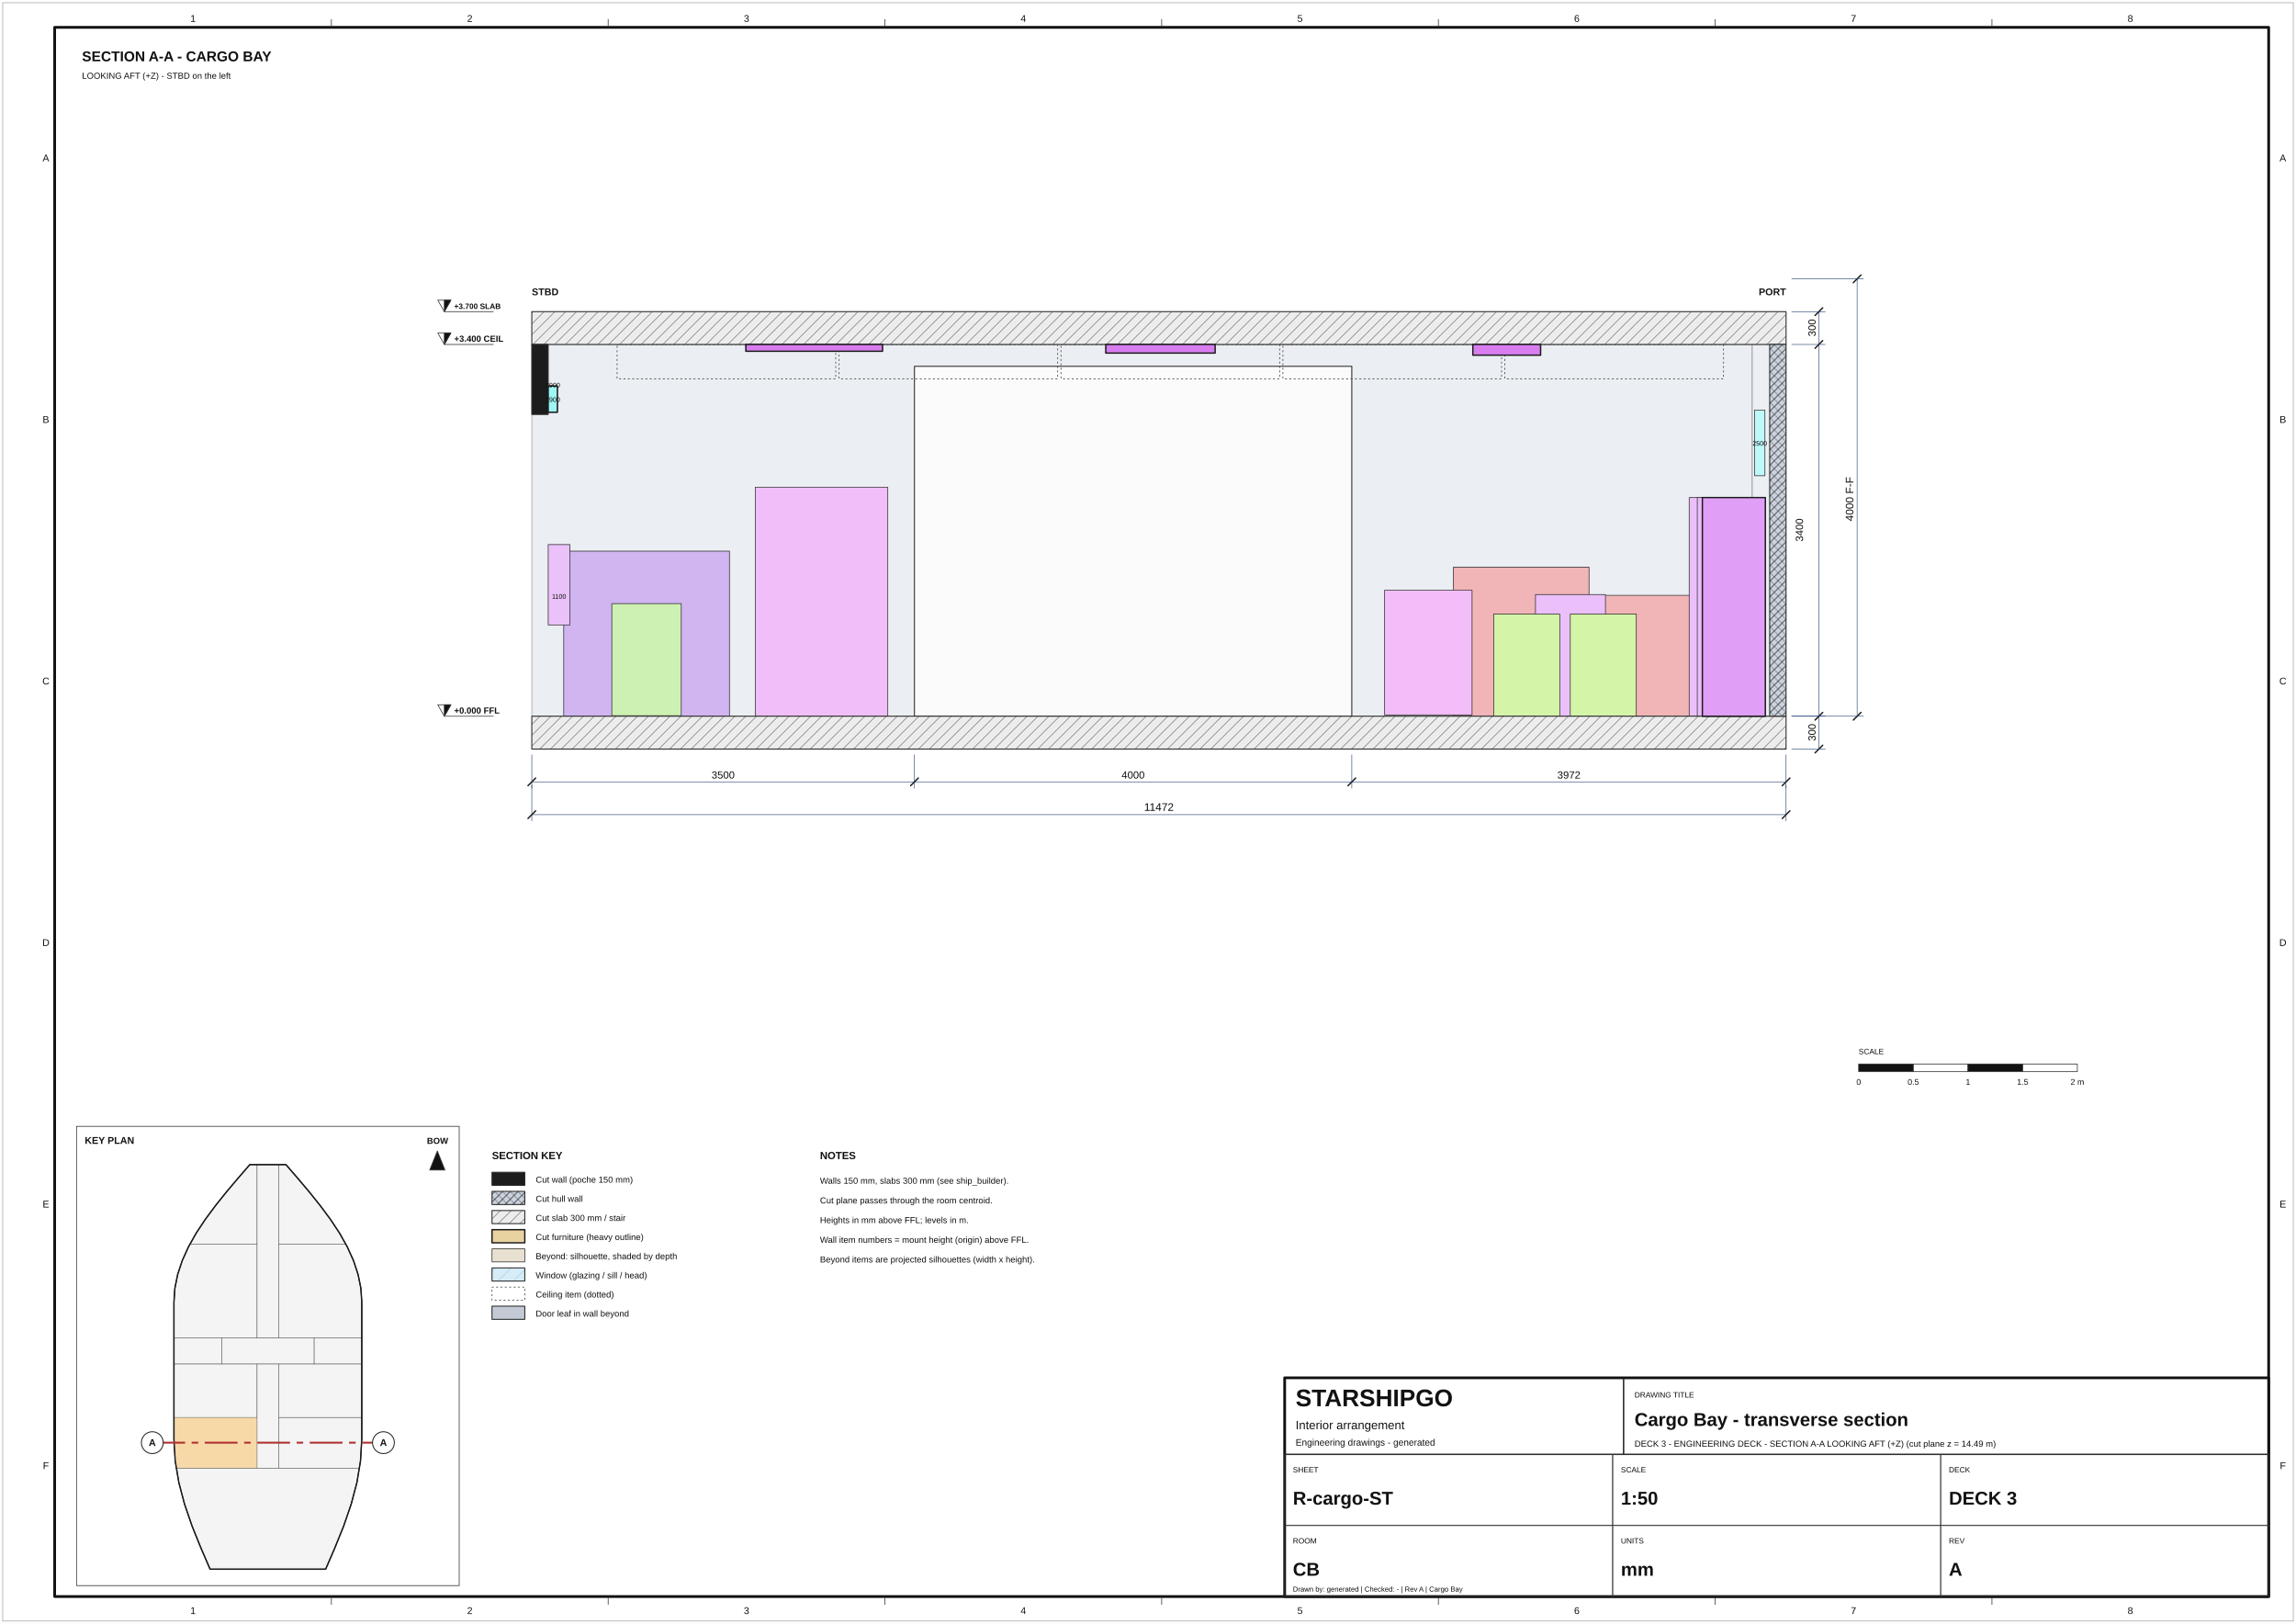
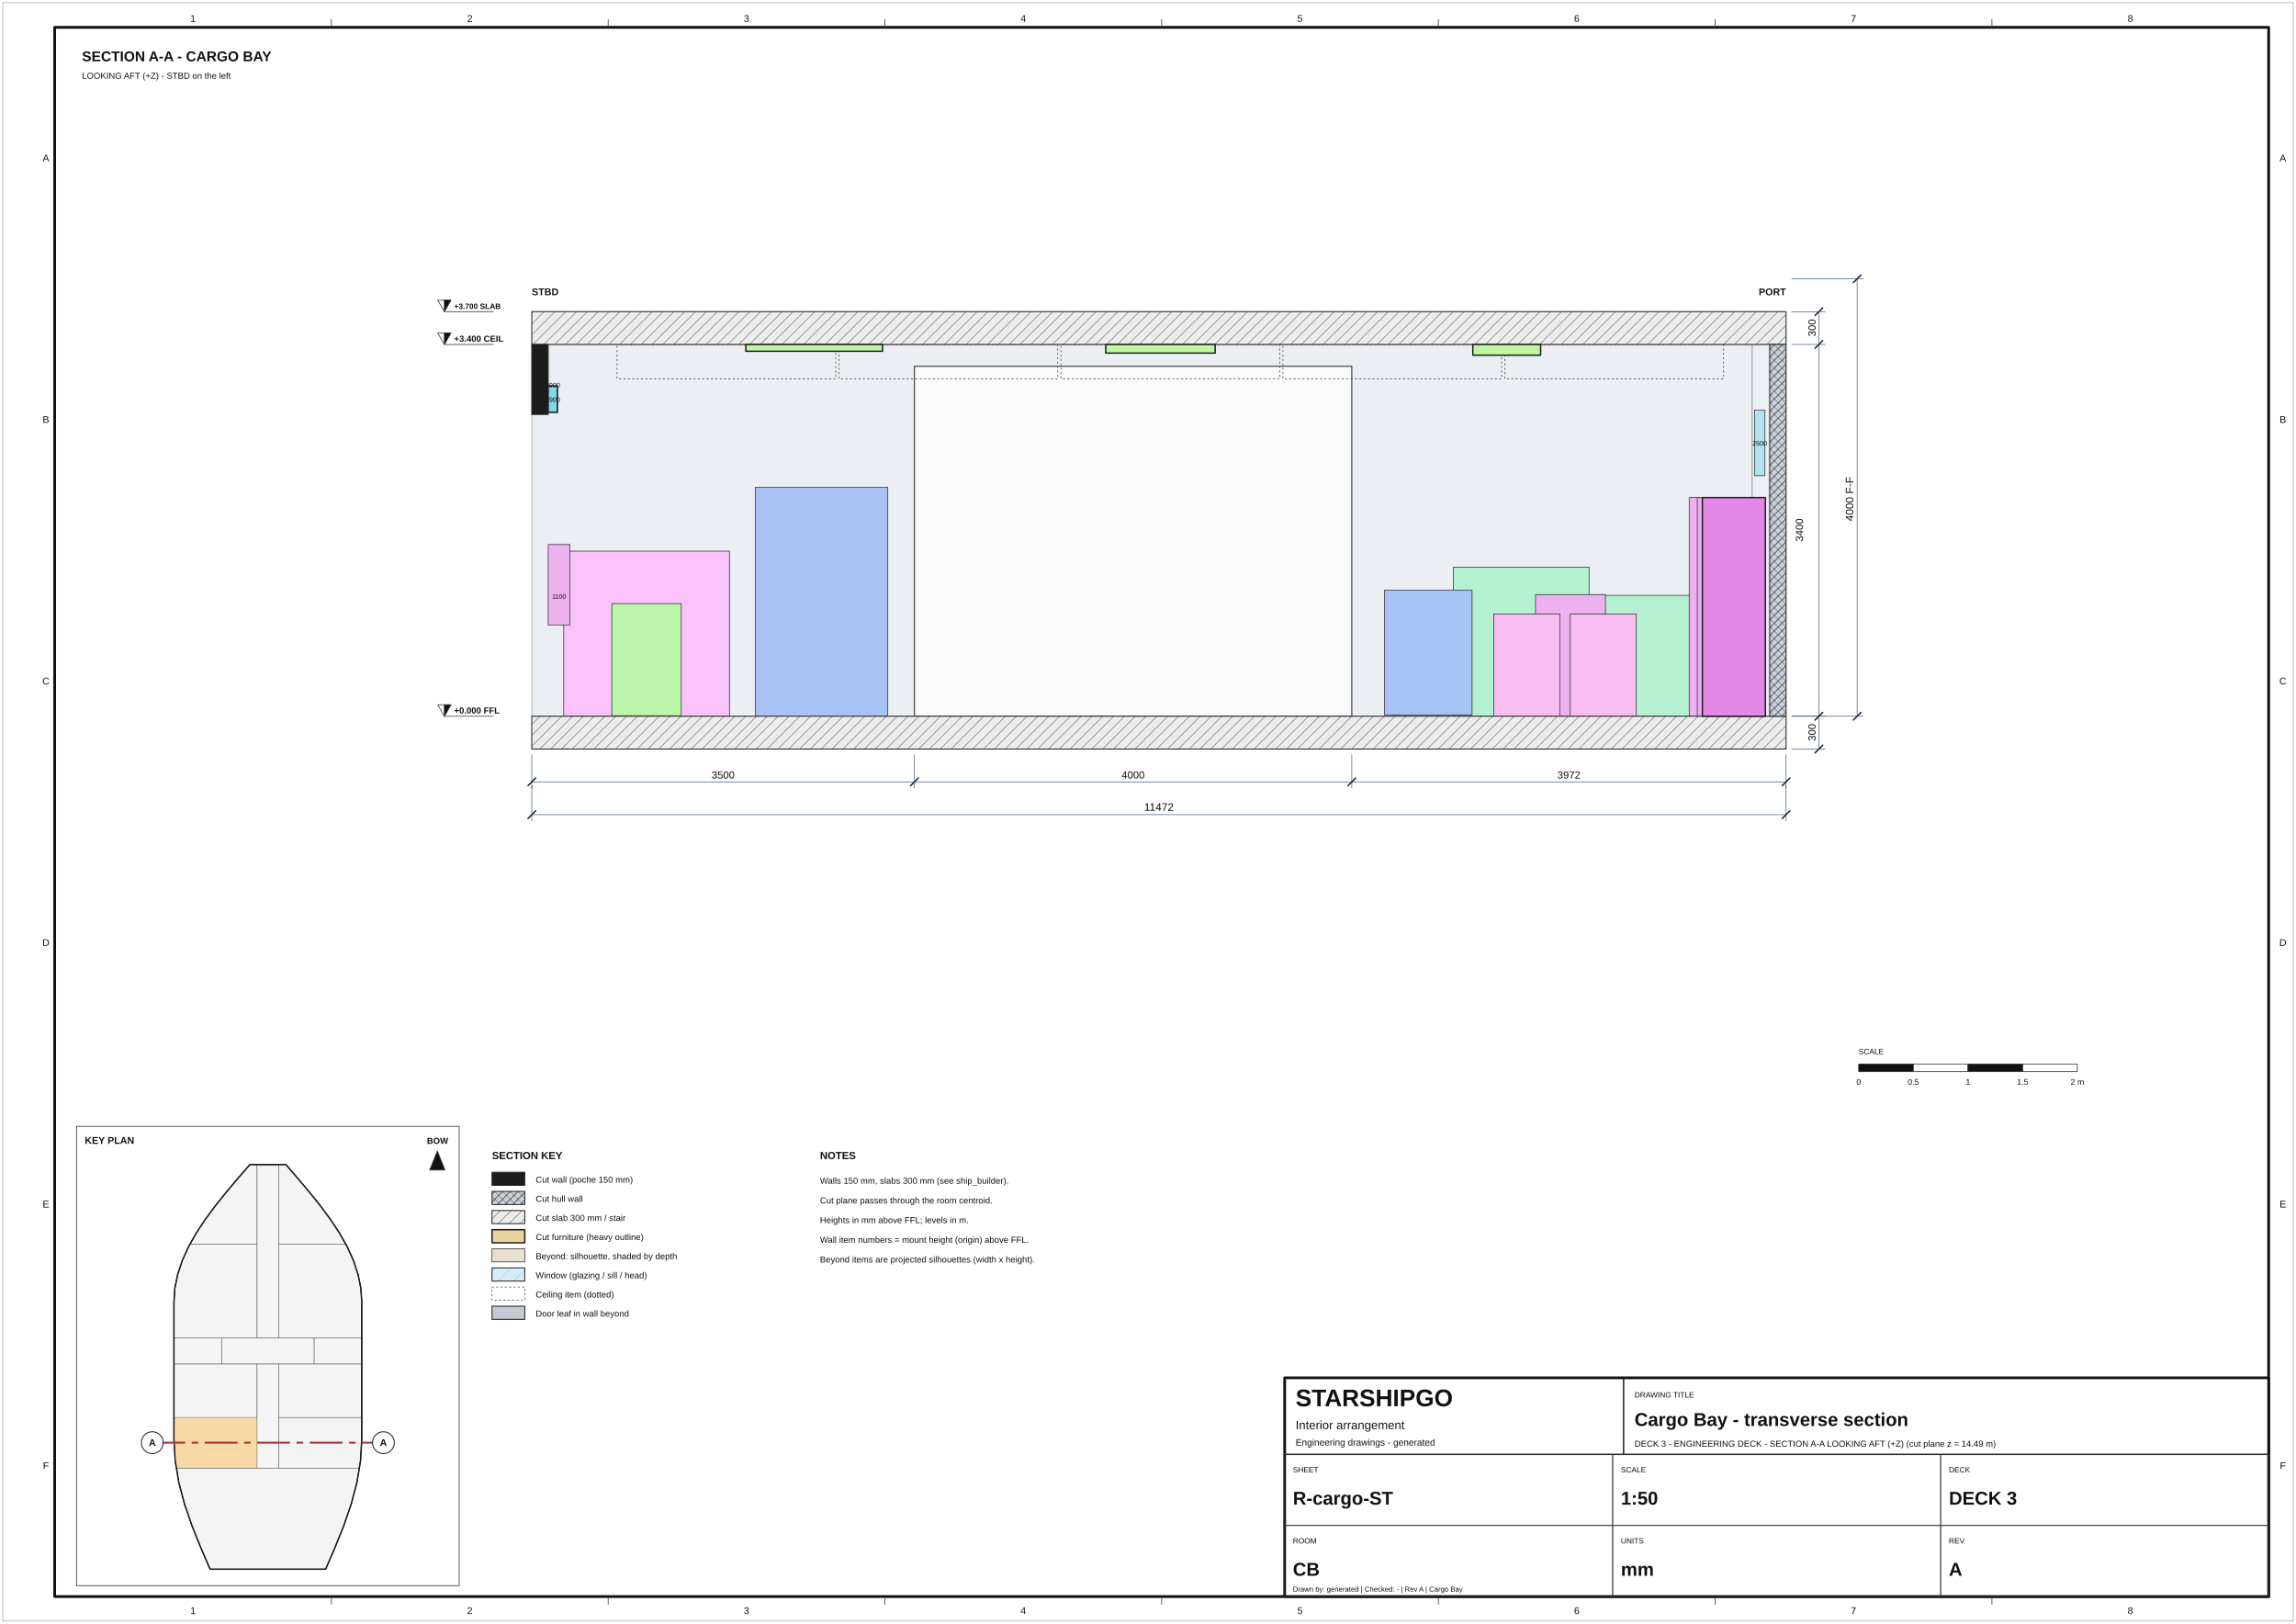
<svg xmlns="http://www.w3.org/2000/svg" width="420mm" height="297mm" viewBox="0 0 420 297">
  <style>
.t{font-family:Arial, Helvetica, 'DejaVu Sans', sans-serif;fill:#111}
.b{font-weight:bold}.i{font-style:italic}
.h{stroke:#111;stroke-width:.5;stroke-linejoin:round;stroke-linecap:round}
.m{stroke:#1a1a1a;stroke-width:.25;stroke-linejoin:round;stroke-linecap:round}
.n{stroke:#2a2a2a;stroke-width:.18;stroke-linejoin:round}
.f{stroke:#333;stroke-width:.13;stroke-linejoin:round}
.x{stroke:#555;stroke-width:.07}
.g{stroke:#9a9a9a;stroke-width:.1}
.gg{stroke:#c4c4c4;stroke-width:.08}
.d{stroke:#1d3c6e;stroke-width:.1}
.dsh{stroke:#222;stroke-width:.18;stroke-dasharray:1.6 .8}
.dot{stroke:#444;stroke-width:.14;stroke-dasharray:.25 .55;stroke-linecap:round}
.hid{stroke:#777;stroke-width:.12;stroke-dasharray:1 .7}
.cl{stroke:#b03030;stroke-width:.12;stroke-dasharray:5 1 1 1}
.cut{stroke:#b03030;stroke-width:.35;stroke-dasharray:6 1.2 1.2 1.2}
.red{stroke:#b03030;stroke-width:.13;stroke-dasharray:1.2 .7}
.none{stroke:none}
.halo{paint-order:stroke;stroke:#fff;stroke-width:.8;stroke-linejoin:round}
</style>
  <defs>
    <pattern id="hSlab" width="1.4" height="1.4" patternUnits="userSpaceOnUse" patternTransform="rotate(45)">
      <rect width="1.4" height="1.4" fill="#ececec" />
      <line x1="0" y1="0" x2="0" y2="1.4" stroke="#222" stroke-width=".13" />
    </pattern>
    <pattern id="hHull" width="1" height="1" patternUnits="userSpaceOnUse" patternTransform="rotate(45)">
      <rect width="1" height="1" fill="#c9d0da" />
      <line x1="0" y1="0" x2="0" y2="1" stroke="#111" stroke-width=".2" />
      <line x1="0" y1="0" x2="1" y2="0" stroke="#111" stroke-width=".1" />
    </pattern>
    <pattern id="hHole" width="1.6" height="1.6" patternUnits="userSpaceOnUse" patternTransform="rotate(-45)">
      <line x1="0" y1="0" x2="0" y2="1.6" stroke="#444" stroke-width=".12" />
    </pattern>
    <pattern id="hZone" width="1.8" height="1.8" patternUnits="userSpaceOnUse" patternTransform="rotate(45)">
      <line x1="0" y1="0" x2="0" y2="1.8" stroke="#d08080" stroke-width=".1" />
    </pattern>
    <pattern id="hPlen" width="1.6" height="1.6" patternUnits="userSpaceOnUse">
      <circle cx=".4" cy=".4" r=".12" fill="#888" />
      <circle cx="1.2" cy="1.2" r=".12" fill="#888" />
    </pattern>
    <pattern id="hGlass" width="2" height="2" patternUnits="userSpaceOnUse" patternTransform="rotate(45)">
      <rect width="2" height="2" fill="#d6ecf7" />
      <line x1="0" y1="0" x2="0" y2="2" stroke="#5a9abb" stroke-width=".08" />
    </pattern>
    <pattern id="hFloor" width="1.2" height="1.2" patternUnits="userSpaceOnUse" patternTransform="rotate(-45)">
      <rect width="1.2" height="1.2" fill="#f2f2f2" />
      <line x1="0" y1="0" x2="0" y2="1.2" stroke="#555" stroke-width=".1" />
    </pattern>
  </defs>
  <rect x="0" y="0" width="420" height="297" fill="#ffffff" />
  <text x="15" y="11.2" font-size="2.6" class="t b">SECTION A-A - CARGO BAY</text>
  <text x="15" y="14.4" font-size="1.6" class="t" fill="#555">LOOKING AFT (+Z)  -  STBD on the left</text>
  <clipPath id="clipA">
    <rect x="96.98" y="56.7" width="230.05" height="80.6" />
  </clipPath>
  <g clip-path="url(#clipA)">
    <polygon points="97.28,63 320.54,63 320.54,131 97.28,131" class="x" fill="#ebeef2" />
    <polygon points="167.28,67 247.28,67 247.28,131 167.28,131" class="n" fill="#fbfbfb" />
    <polygon points="320.54,63 323.88,63 323.88,131 320.54,131" class="x" fill="#eceff3" />
    <polygon points="323.88,63 326.72,63 326.72,131 323.88,131" class="x" fill="#f0f2f6" />
-     <polygon points="114.58,103.74 121.98,103.74 121.98,111.8 114.58,111.8" class="f" fill="#fac4e0" />
-     <polygon points="103.12,100.8 133.44,100.8 133.44,131 103.12,131" class="f" fill="#d1b5f1" />
-     <polygon points="292.88,108.88 317.68,108.88 317.68,131 292.88,131" class="f" fill="#f1b5b7" />
-     <polygon points="265.88,103.72 290.68,103.72 290.68,131 265.88,131" class="f" fill="#f1b4b7" />
-     <polygon points="100.28,99.6 104.26,99.6 104.26,114.3 100.28,114.3" class="f" fill="#ebc1fa" />
-     <polygon points="111.92,110.4 124.62,110.4 124.62,130.9 111.92,130.9" class="f" fill="#cdf1b2" />
+     <polygon points="114.58,103.74 121.98,103.74 121.98,111.8 114.58,111.8" class="f" fill="#f1b6c9" />
+     <polygon points="103.12,100.8 133.44,100.8 133.44,131 103.12,131" class="f" fill="#fac3fa" />
+     <polygon points="292.88,108.88 317.68,108.88 317.68,131 292.88,131" class="f" fill="#b5f1d0" />
+     <polygon points="265.88,103.72 290.68,103.72 290.68,131 265.88,131" class="f" fill="#b4f1d0" />
+     <polygon points="100.28,99.6 104.26,99.6 104.26,114.3 100.28,114.3" class="f" fill="#edb3f1" />
+     <polygon points="111.92,110.4 124.62,110.4 124.62,130.9 111.92,130.9" class="f" fill="#bcf5ac" />
    <polygon points="275.28,63 315.28,63 315.28,69.28 275.28,69.28" class="dot" fill="none" />
    <polygon points="234.68,63 274.68,63 274.68,69.28 234.68,69.28" class="dot" fill="none" />
    <polygon points="194.08,63 234.08,63 234.08,69.28 194.08,69.28" class="dot" fill="none" />
    <polygon points="153.48,63 193.48,63 193.48,69.28 153.48,69.28" class="dot" fill="none" />
    <polygon points="112.88,63 152.88,63 152.88,69.28 112.88,69.28" class="dot" fill="none" />
-     <polygon points="309,91 321.5,91 321.5,131 309,131" class="f" fill="#ebc0fa" />
-     <polygon points="280.88,108.74 293.68,108.74 293.68,131 280.88,131" class="f" fill="#ebc0fa" />
-     <polygon points="320.96,75 322.85,75 322.85,87 320.96,87" class="f" fill="#bef9f9" />
-     <polygon points="138.16,89.1 162.4,89.1 162.4,131 138.16,131" class="f" fill="#f2bef9" />
-     <polygon points="287.24,112.3 299.32,112.3 299.32,131 287.24,131" class="f" fill="#d4f4a7" />
-     <polygon points="273.24,112.3 285.32,112.3 285.32,131 273.24,131" class="f" fill="#d4f4a7" />
-     <polygon points="253.28,107.94 269.28,107.94 269.28,130.76 253.28,130.76" class="f" fill="#f2bdf9" />
+     <polygon points="309,91 321.5,91 321.5,131 309,131" class="f" fill="#edb1f0" />
+     <polygon points="280.88,108.74 293.68,108.74 293.68,131 280.88,131" class="f" fill="#edb1f0" />
+     <polygon points="320.96,75 322.85,75 322.85,87 320.96,87" class="f" fill="#afe3f0" />
+     <polygon points="138.16,89.1 162.4,89.1 162.4,131 138.16,131" class="f" fill="#a8c2f4" />
+     <polygon points="287.24,112.3 299.32,112.3 299.32,131 287.24,131" class="f" fill="#f9bdf2" />
+     <polygon points="273.24,112.3 285.32,112.3 285.32,131 273.24,131" class="f" fill="#f9bdf2" />
+     <polygon points="253.28,107.94 269.28,107.94 269.28,130.76 253.28,130.76" class="f" fill="#a7c2f4" />
    <polygon points="269.42,63 281.82,63 281.82,64.96 269.42,64.96" class="dot" fill="none" />
    <polygon points="202.28,63 222.28,63 222.28,64.58 202.28,64.58" class="dot" fill="none" />
    <polygon points="136.44,63 161.44,63 161.44,64.24 136.44,64.24" class="dot" fill="none" />
-     <polygon points="310.48,91 322.93,91 322.93,131 310.48,131" class="f" fill="#eabcf9" />
-     <polygon points="100.28,70.6 101.96,70.6 101.96,75.4 100.28,75.4" class="f" fill="#bcf9f9" />
+     <polygon points="310.48,91 322.93,91 322.93,131 310.48,131" class="f" fill="#ecadf0" />
+     <polygon points="100.28,70.6 101.96,70.6 101.96,75.4 100.28,75.4" class="f" fill="#ade2f0" />
    <polygon points="97.28,131 326.72,131 326.72,137 97.28,137" class="n" fill="url(#hSlab)" />
    <polygon points="97.28,57 326.72,57 326.72,63 97.28,63" class="n" fill="url(#hSlab)" />
    <polygon points="97.28,63 100.28,63 100.28,75.8 97.28,75.8" class="n" fill="#1c1c1c" />
    <polygon points="323.72,63 326.72,63 326.72,131 323.72,131" class="n" fill="url(#hHull)" />
-     <polygon points="311.41,91 322.93,91 322.93,131 311.41,131" class="m" fill="#e09ef7" />
-     <polygon points="100.28,70.6 101.96,70.6 101.96,75.4 100.28,75.4" class="m" fill="#9ef7f6" />
-     <polygon points="269.42,63 281.82,63 281.82,64.96 269.42,64.96" class="m" fill="#d87def" />
-     <polygon points="202.28,63 222.28,63 222.28,64.58 202.28,64.58" class="m" fill="#d87def" />
-     <polygon points="136.44,63 161.44,63 161.44,64.24 136.44,64.24" class="m" fill="#d87def" />
+     <polygon points="311.41,91 322.93,91 322.93,131 311.41,131" class="m" fill="#e387e9" />
+     <polygon points="100.28,70.6 101.96,70.6 101.96,75.4 100.28,75.4" class="m" fill="#87d5e9" />
+     <polygon points="269.42,63 281.82,63 281.82,64.96 269.42,64.96" class="m" fill="#bff79e" />
+     <polygon points="202.28,63 222.28,63 222.28,64.58 202.28,64.58" class="m" fill="#bff79e" />
+     <polygon points="136.44,63 161.44,63 161.44,64.24 136.44,64.24" class="m" fill="#bff79e" />
  </g>
  <text x="102.27" y="109.5" font-size="1.2" class="t" text-anchor="middle" fill="#444">1100</text>
  <text x="321.91" y="81.5" font-size="1.2" class="t" text-anchor="middle" fill="#444">2500</text>
  <text x="101.12" y="73.5" font-size="1.2" class="t" text-anchor="middle" fill="#444">2900</text>
  <text x="101.12" y="70.86" font-size="1.2" class="t" text-anchor="middle" fill="#444">2900</text>
  <text x="97.28" y="54" font-size="1.8" class="t b">STBD</text>
  <text x="326.72" y="54" font-size="1.8" class="t b" text-anchor="end">PORT</text>
  <line x1="332.72" y1="137" x2="332.72" y2="57" class="d" />
  <line x1="332.02" y1="137.7" x2="333.42" y2="136.3" class="m" />
  <line x1="327.72" y1="137" x2="333.92" y2="137" class="d" />
  <line x1="332.02" y1="131.7" x2="333.42" y2="130.3" class="m" />
  <line x1="327.72" y1="131" x2="333.92" y2="131" class="d" />
  <line x1="332.02" y1="63.7" x2="333.42" y2="62.3" class="m" />
  <line x1="327.72" y1="63" x2="333.92" y2="63" class="d" />
  <line x1="332.02" y1="57.7" x2="333.42" y2="56.3" class="m" />
  <line x1="327.72" y1="57" x2="333.92" y2="57" class="d" />
  <text x="332.12" y="135.54" font-size="1.9" class="t" transform="rotate(-90 332.12 135.54)">300</text>
  <text x="329.82" y="99.05" font-size="1.9" class="t" transform="rotate(-90 329.82 99.05)">3400</text>
  <text x="332.12" y="61.54" font-size="1.9" class="t" transform="rotate(-90 332.12 61.54)">300</text>
  <line x1="339.72" y1="51" x2="339.72" y2="131" class="d" />
  <line x1="339.02" y1="51.7" x2="340.42" y2="50.3" class="m" />
  <line x1="339.02" y1="131.7" x2="340.42" y2="130.3" class="m" />
  <line x1="327.72" y1="51" x2="340.92" y2="51" class="d" />
  <line x1="327.72" y1="131" x2="340.92" y2="131" class="d" />
  <text x="339.02" y="95.32" font-size="2" class="t" transform="rotate(-90 339.02 95.32)">4000 F-F</text>
  <line x1="81.28" y1="131" x2="90.28" y2="131" class="f" />
  <polygon points="81.28,131 80.08,128.9 82.48,128.9" class="f" fill="#fff" />
  <polygon points="81.28,131 82.48,128.9 81.28,128.9" class="f" fill="#111" />
  <text x="83.08" y="130.5" font-size="1.6" class="t b">+0.000 FFL</text>
  <line x1="81.28" y1="63" x2="90.28" y2="63" class="f" />
  <polygon points="81.28,63 80.08,60.9 82.48,60.9" class="f" fill="#fff" />
  <polygon points="81.28,63 82.48,60.9 81.28,60.9" class="f" fill="#111" />
  <text x="83.08" y="62.5" font-size="1.6" class="t b">+3.400 CEIL</text>
  <line x1="81.28" y1="57" x2="90.28" y2="57" class="f" />
  <polygon points="81.28,57 80.08,54.9 82.48,54.9" class="f" fill="#fff" />
  <polygon points="81.28,57 82.48,54.9 81.28,54.9" class="f" fill="#111" />
  <text x="83.08" y="56.5" font-size="1.4" class="t b">+3.700 SLAB</text>
  <line x1="97.28" y1="143" x2="326.72" y2="143" class="d" />
  <line x1="96.58" y1="143.7" x2="97.98" y2="142.3" class="m" />
  <line x1="97.28" y1="138" x2="97.28" y2="144.2" class="d" />
  <line x1="166.58" y1="143.7" x2="167.98" y2="142.3" class="m" />
  <line x1="167.28" y1="138" x2="167.28" y2="144.2" class="d" />
  <line x1="246.58" y1="143.7" x2="247.98" y2="142.3" class="m" />
  <line x1="247.28" y1="138" x2="247.28" y2="144.2" class="d" />
  <line x1="326.02" y1="143.7" x2="327.42" y2="142.3" class="m" />
  <line x1="326.72" y1="138" x2="326.72" y2="144.2" class="d" />
  <text x="132.28" y="142.4" font-size="1.9" class="t" text-anchor="middle">3500</text>
  <text x="207.28" y="142.4" font-size="1.9" class="t" text-anchor="middle">4000</text>
  <text x="287" y="142.4" font-size="1.9" class="t" text-anchor="middle">3972</text>
  <line x1="97.28" y1="149" x2="326.72" y2="149" class="d" />
  <line x1="96.58" y1="149.7" x2="97.98" y2="148.3" class="m" />
  <line x1="326.02" y1="149.7" x2="327.42" y2="148.3" class="m" />
  <line x1="97.28" y1="143.6" x2="97.28" y2="150.2" class="d" />
  <line x1="326.72" y1="143.6" x2="326.72" y2="150.2" class="d" />
  <text x="212" y="148.3" font-size="2" class="t" text-anchor="middle">11472</text>
  <text x="340" y="192.8" font-size="1.4" class="t" fill="#666">SCALE</text>
  <rect x="340" y="194.6" width="10" height="1.4" class="f" fill="#111" />
  <rect x="350" y="194.6" width="10" height="1.4" class="f" fill="#fff" />
  <rect x="360" y="194.6" width="10" height="1.4" class="f" fill="#111" />
  <rect x="370" y="194.6" width="10" height="1.4" class="f" fill="#fff" />
  <text x="340" y="198.4" font-size="1.5" class="t" text-anchor="middle">0</text>
  <text x="350" y="198.4" font-size="1.5" class="t" text-anchor="middle">0.5</text>
  <text x="360" y="198.4" font-size="1.5" class="t" text-anchor="middle">1</text>
  <text x="370" y="198.4" font-size="1.5" class="t" text-anchor="middle">1.5</text>
  <text x="380" y="198.4" font-size="1.5" class="t" text-anchor="middle">2 m</text>
  <rect x="14" y="206" width="70" height="84" class="f" fill="none" />
  <text x="15.5" y="209.2" font-size="1.8" class="t b">KEY PLAN</text>
  <polygon points="52.3,213 54.47,215.51 56.59,218.02 58.6,220.53 60.46,223.04 62.12,225.55 63.53,228.06 64.67,230.58 65.5,233.09 66.01,235.6 66.18,238.11 66.18,263.21 65.95,267.18 65.29,271.14 64.24,275.11 62.88,279.07 61.28,283.04 59.57,287 38.43,287 36.72,283.04 35.12,279.07 33.76,275.11 32.71,271.14 32.05,267.18 31.82,263.21 31.82,238.11 31.99,235.6 32.5,233.09 33.33,230.58 34.47,228.06 35.88,225.55 37.54,223.04 39.4,220.53 41.41,218.02 43.53,215.51 45.7,213" class="n" fill="#f4f4f4" />
  <polygon points="47.02,213 50.98,213 50.98,244.71 47.02,244.71" class="x" fill="none" />
  <polygon points="47.02,249.47 50.98,249.47 50.98,268.5 47.02,268.5" class="x" fill="none" />
  <polygon points="40.54,244.71 57.46,244.71 57.46,249.47 40.54,249.47" class="x" fill="none" />
  <polygon points="31.82,244.71 40.54,244.71 40.54,249.47 31.82,249.47" class="x" fill="none" />
  <polygon points="57.46,244.71 66.18,244.71 66.18,249.47 57.46,249.47" class="x" fill="none" />
  <polygon points="35.88,225.55 37.54,223.04 39.4,220.53 41.41,218.02 43.53,215.51 45.7,213 47.02,213 47.02,227.54 34.77,227.54" class="x" fill="none" />
  <polygon points="31.82,238.11 31.99,235.6 32.5,233.09 33.33,230.58 34.47,228.06 34.77,227.54 47.02,227.54 47.02,244.71 31.82,244.71" class="x" fill="none" />
  <polygon points="50.98,213 52.3,213 54.47,215.51 56.59,218.02 58.6,220.53 60.46,223.04 62.12,225.55 63.23,227.54 50.98,227.54" class="x" fill="none" />
  <polygon points="50.98,227.54 63.23,227.54 63.53,228.06 64.67,230.58 65.5,233.09 66.01,235.6 66.18,238.11 66.18,244.71 50.98,244.71" class="x" fill="none" />
  <polygon points="31.82,249.47 47.02,249.47 47.02,259.25 31.82,259.25" class="x" fill="none" />
  <polygon points="32.05,267.18 31.82,263.21 31.82,259.25 47.02,259.25 47.02,268.5 32.27,268.5" class="x" fill="#f7d9a8" />
  <polygon points="50.98,249.47 66.18,249.47 66.18,259.25 50.98,259.25" class="x" fill="none" />
  <polygon points="50.98,259.25 66.18,259.25 66.18,263.21 65.95,267.18 65.73,268.5 50.98,268.5" class="x" fill="none" />
  <polygon points="36.72,283.04 35.12,279.07 33.76,275.11 32.71,271.14 32.27,268.5 65.73,268.5 65.29,271.14 64.24,275.11 62.88,279.07 61.28,283.04 59.57,287 38.43,287" class="x" fill="none" />
  <polygon points="52.3,213 54.47,215.51 56.59,218.02 58.6,220.53 60.46,223.04 62.12,225.55 63.53,228.06 64.67,230.58 65.5,233.09 66.01,235.6 66.18,238.11 66.18,263.21 65.95,267.18 65.29,271.14 64.24,275.11 62.88,279.07 61.28,283.04 59.57,287 38.43,287 36.72,283.04 35.12,279.07 33.76,275.11 32.71,271.14 32.05,267.18 31.82,263.21 31.82,238.11 31.99,235.6 32.5,233.09 33.33,230.58 34.47,228.06 35.88,225.55 37.54,223.04 39.4,220.53 41.41,218.02 43.53,215.51 45.7,213" class="m" fill="none" />
  <line x1="27.86" y1="263.86" x2="70.14" y2="263.86" class="cut" />
  <circle cx="27.86" cy="263.86" r="2" class="n" fill="#fff" />
  <text x="27.86" y="264.46" font-size="1.8" class="t b" text-anchor="middle">A</text>
  <circle cx="70.14" cy="263.86" r="2" class="n" fill="#fff" />
  <text x="70.14" y="264.46" font-size="1.8" class="t b" text-anchor="middle">A</text>
  <text x="82" y="209.2" font-size="1.6" class="t b" text-anchor="end">BOW</text>
  <polygon points="80,210.5 81.4,214 78.6,214" class="f" fill="#111" />
  <text x="90" y="212" font-size="1.9" class="t b">SECTION KEY</text>
  <rect x="90" y="214.4" width="6" height="2.4" class="n" fill="#1c1c1c" />
  <text x="98" y="216.3" font-size="1.6" class="t">Cut wall (poche 150 mm)</text>
  <rect x="90" y="217.9" width="6" height="2.4" class="n" fill="url(#hHull)" />
  <text x="98" y="219.8" font-size="1.6" class="t">Cut hull wall</text>
  <rect x="90" y="221.4" width="6" height="2.4" class="n" fill="url(#hSlab)" />
  <text x="98" y="223.3" font-size="1.6" class="t">Cut slab 300 mm / stair</text>
  <rect x="90" y="224.9" width="6" height="2.4" class="m" fill="#e8d2a0" />
  <text x="98" y="226.8" font-size="1.6" class="t">Cut furniture (heavy outline)</text>
  <rect x="90" y="228.4" width="6" height="2.4" class="f" fill="#e8e0d0" />
  <text x="98" y="230.3" font-size="1.6" class="t">Beyond: silhouette, shaded by depth</text>
  <rect x="90" y="231.9" width="6" height="2.4" class="n" fill="url(#hGlass)" />
  <text x="98" y="233.8" font-size="1.6" class="t">Window (glazing / sill / head)</text>
  <rect x="90" y="235.4" width="6" height="2.4" class="dot" fill="none" />
  <text x="98" y="237.3" font-size="1.6" class="t">Ceiling item (dotted)</text>
  <rect x="90" y="238.9" width="6" height="2.4" class="n" fill="#c3cad6" />
  <text x="98" y="240.8" font-size="1.6" class="t">Door leaf in wall beyond</text>
  <text x="150" y="212" font-size="1.9" class="t b">NOTES</text>
  <text x="150" y="216.5" font-size="1.6" class="t">Walls 150 mm, slabs 300 mm (see ship_builder).</text>
  <text x="150" y="220.1" font-size="1.6" class="t">Cut plane passes through the room centroid.</text>
  <text x="150" y="223.7" font-size="1.6" class="t">Heights in mm above FFL; levels in m.</text>
  <text x="150" y="227.3" font-size="1.6" class="t">Wall item numbers = mount height (origin) above FFL.</text>
  <text x="150" y="230.9" font-size="1.6" class="t">Beyond items are projected silhouettes (width x height).</text>
  <rect x="0.5" y="0.5" width="419" height="296" class="x" fill="none" />
  <rect x="10" y="5" width="405" height="287" class="h" fill="none" />
  <text x="35.31" y="4" font-size="1.8" class="t" text-anchor="middle">1</text>
  <text x="35.31" y="295.2" font-size="1.8" class="t" text-anchor="middle">1</text>
  <text x="85.94" y="4" font-size="1.8" class="t" text-anchor="middle">2</text>
  <text x="85.94" y="295.2" font-size="1.8" class="t" text-anchor="middle">2</text>
  <line x1="60.62" y1="3.5" x2="60.62" y2="5" class="f" />
  <line x1="60.62" y1="292" x2="60.62" y2="293.5" class="f" />
  <text x="136.56" y="4" font-size="1.8" class="t" text-anchor="middle">3</text>
  <text x="136.56" y="295.2" font-size="1.8" class="t" text-anchor="middle">3</text>
  <line x1="111.25" y1="3.5" x2="111.25" y2="5" class="f" />
  <line x1="111.25" y1="292" x2="111.25" y2="293.5" class="f" />
  <text x="187.19" y="4" font-size="1.8" class="t" text-anchor="middle">4</text>
  <text x="187.19" y="295.2" font-size="1.8" class="t" text-anchor="middle">4</text>
  <line x1="161.88" y1="3.5" x2="161.88" y2="5" class="f" />
  <line x1="161.88" y1="292" x2="161.88" y2="293.5" class="f" />
  <text x="237.81" y="4" font-size="1.8" class="t" text-anchor="middle">5</text>
  <text x="237.81" y="295.2" font-size="1.8" class="t" text-anchor="middle">5</text>
  <line x1="212.5" y1="3.5" x2="212.5" y2="5" class="f" />
  <line x1="212.5" y1="292" x2="212.5" y2="293.5" class="f" />
  <text x="288.44" y="4" font-size="1.8" class="t" text-anchor="middle">6</text>
  <text x="288.44" y="295.2" font-size="1.8" class="t" text-anchor="middle">6</text>
  <line x1="263.12" y1="3.5" x2="263.12" y2="5" class="f" />
  <line x1="263.12" y1="292" x2="263.12" y2="293.5" class="f" />
  <text x="339.06" y="4" font-size="1.8" class="t" text-anchor="middle">7</text>
  <text x="339.06" y="295.2" font-size="1.8" class="t" text-anchor="middle">7</text>
  <line x1="313.75" y1="3.5" x2="313.75" y2="5" class="f" />
  <line x1="313.75" y1="292" x2="313.75" y2="293.5" class="f" />
  <text x="389.69" y="4" font-size="1.8" class="t" text-anchor="middle">8</text>
  <text x="389.69" y="295.2" font-size="1.8" class="t" text-anchor="middle">8</text>
  <line x1="364.38" y1="3.5" x2="364.38" y2="5" class="f" />
  <line x1="364.38" y1="292" x2="364.38" y2="293.5" class="f" />
  <text x="8.4" y="29.52" font-size="1.8" class="t" text-anchor="middle">A</text>
  <text x="417.6" y="29.52" font-size="1.8" class="t" text-anchor="middle">A</text>
  <text x="8.4" y="77.35" font-size="1.8" class="t" text-anchor="middle">B</text>
  <text x="417.6" y="77.35" font-size="1.8" class="t" text-anchor="middle">B</text>
  <text x="8.4" y="125.18" font-size="1.8" class="t" text-anchor="middle">C</text>
  <text x="417.6" y="125.18" font-size="1.8" class="t" text-anchor="middle">C</text>
  <text x="8.4" y="173.02" font-size="1.8" class="t" text-anchor="middle">D</text>
  <text x="417.6" y="173.02" font-size="1.8" class="t" text-anchor="middle">D</text>
  <text x="8.4" y="220.85" font-size="1.8" class="t" text-anchor="middle">E</text>
  <text x="417.6" y="220.85" font-size="1.8" class="t" text-anchor="middle">E</text>
  <text x="8.4" y="268.68" font-size="1.8" class="t" text-anchor="middle">F</text>
  <text x="417.6" y="268.68" font-size="1.8" class="t" text-anchor="middle">F</text>
  <rect x="235" y="252" width="180" height="40" class="h" fill="#ffffff" />
  <line x1="235" y1="266" x2="415" y2="266" class="m" />
  <line x1="297" y1="252" x2="297" y2="266" class="m" />
  <text x="237" y="257.2" font-size="4.4" class="t b">STARSHIPGO</text>
  <text x="237" y="261.4" font-size="2.2" class="t">Interior arrangement</text>
  <text x="237" y="264.4" font-size="1.7" class="t" fill="#444">Engineering drawings - generated</text>
  <text x="299" y="255.6" font-size="1.4" class="t" fill="#666">DRAWING TITLE</text>
  <text x="299" y="260.8" font-size="3.4" class="t b">Cargo Bay - transverse section</text>
  <text x="299" y="264.6" font-size="1.6" class="t">DECK 3 - ENGINEERING DECK  -  SECTION A-A LOOKING AFT (+Z)  (cut plane z = 14.49 m)</text>
  <rect x="235" y="266" width="60" height="13" class="f" fill="none" />
  <text x="236.5" y="269.3" font-size="1.4" class="t" fill="#666">SHEET</text>
  <text x="236.5" y="275.2" font-size="3.4" class="t b">R-cargo-ST</text>
  <rect x="295" y="266" width="60" height="13" class="f" fill="none" />
  <text x="296.5" y="269.3" font-size="1.4" class="t" fill="#666">SCALE</text>
  <text x="296.5" y="275.2" font-size="3.4" class="t b">1:50</text>
  <rect x="355" y="266" width="60" height="13" class="f" fill="none" />
  <text x="356.5" y="269.3" font-size="1.4" class="t" fill="#666">DECK</text>
  <text x="356.5" y="275.2" font-size="3.4" class="t b">DECK 3</text>
  <rect x="235" y="279" width="60" height="13" class="f" fill="none" />
  <text x="236.5" y="282.3" font-size="1.4" class="t" fill="#666">ROOM</text>
  <text x="236.5" y="288.2" font-size="3.4" class="t b">CB</text>
  <rect x="295" y="279" width="60" height="13" class="f" fill="none" />
  <text x="296.5" y="282.3" font-size="1.4" class="t" fill="#666">UNITS</text>
  <text x="296.5" y="288.2" font-size="3.4" class="t b">mm</text>
  <rect x="355" y="279" width="60" height="13" class="f" fill="none" />
  <text x="356.5" y="282.3" font-size="1.4" class="t" fill="#666">REV</text>
  <text x="356.5" y="288.2" font-size="3.4" class="t b">A</text>
  <text x="236.5" y="291.1" font-size="1.3" class="t" fill="#555">Drawn by: generated   |   Checked: -   |   Rev A   |   Cargo Bay</text>
</svg>
